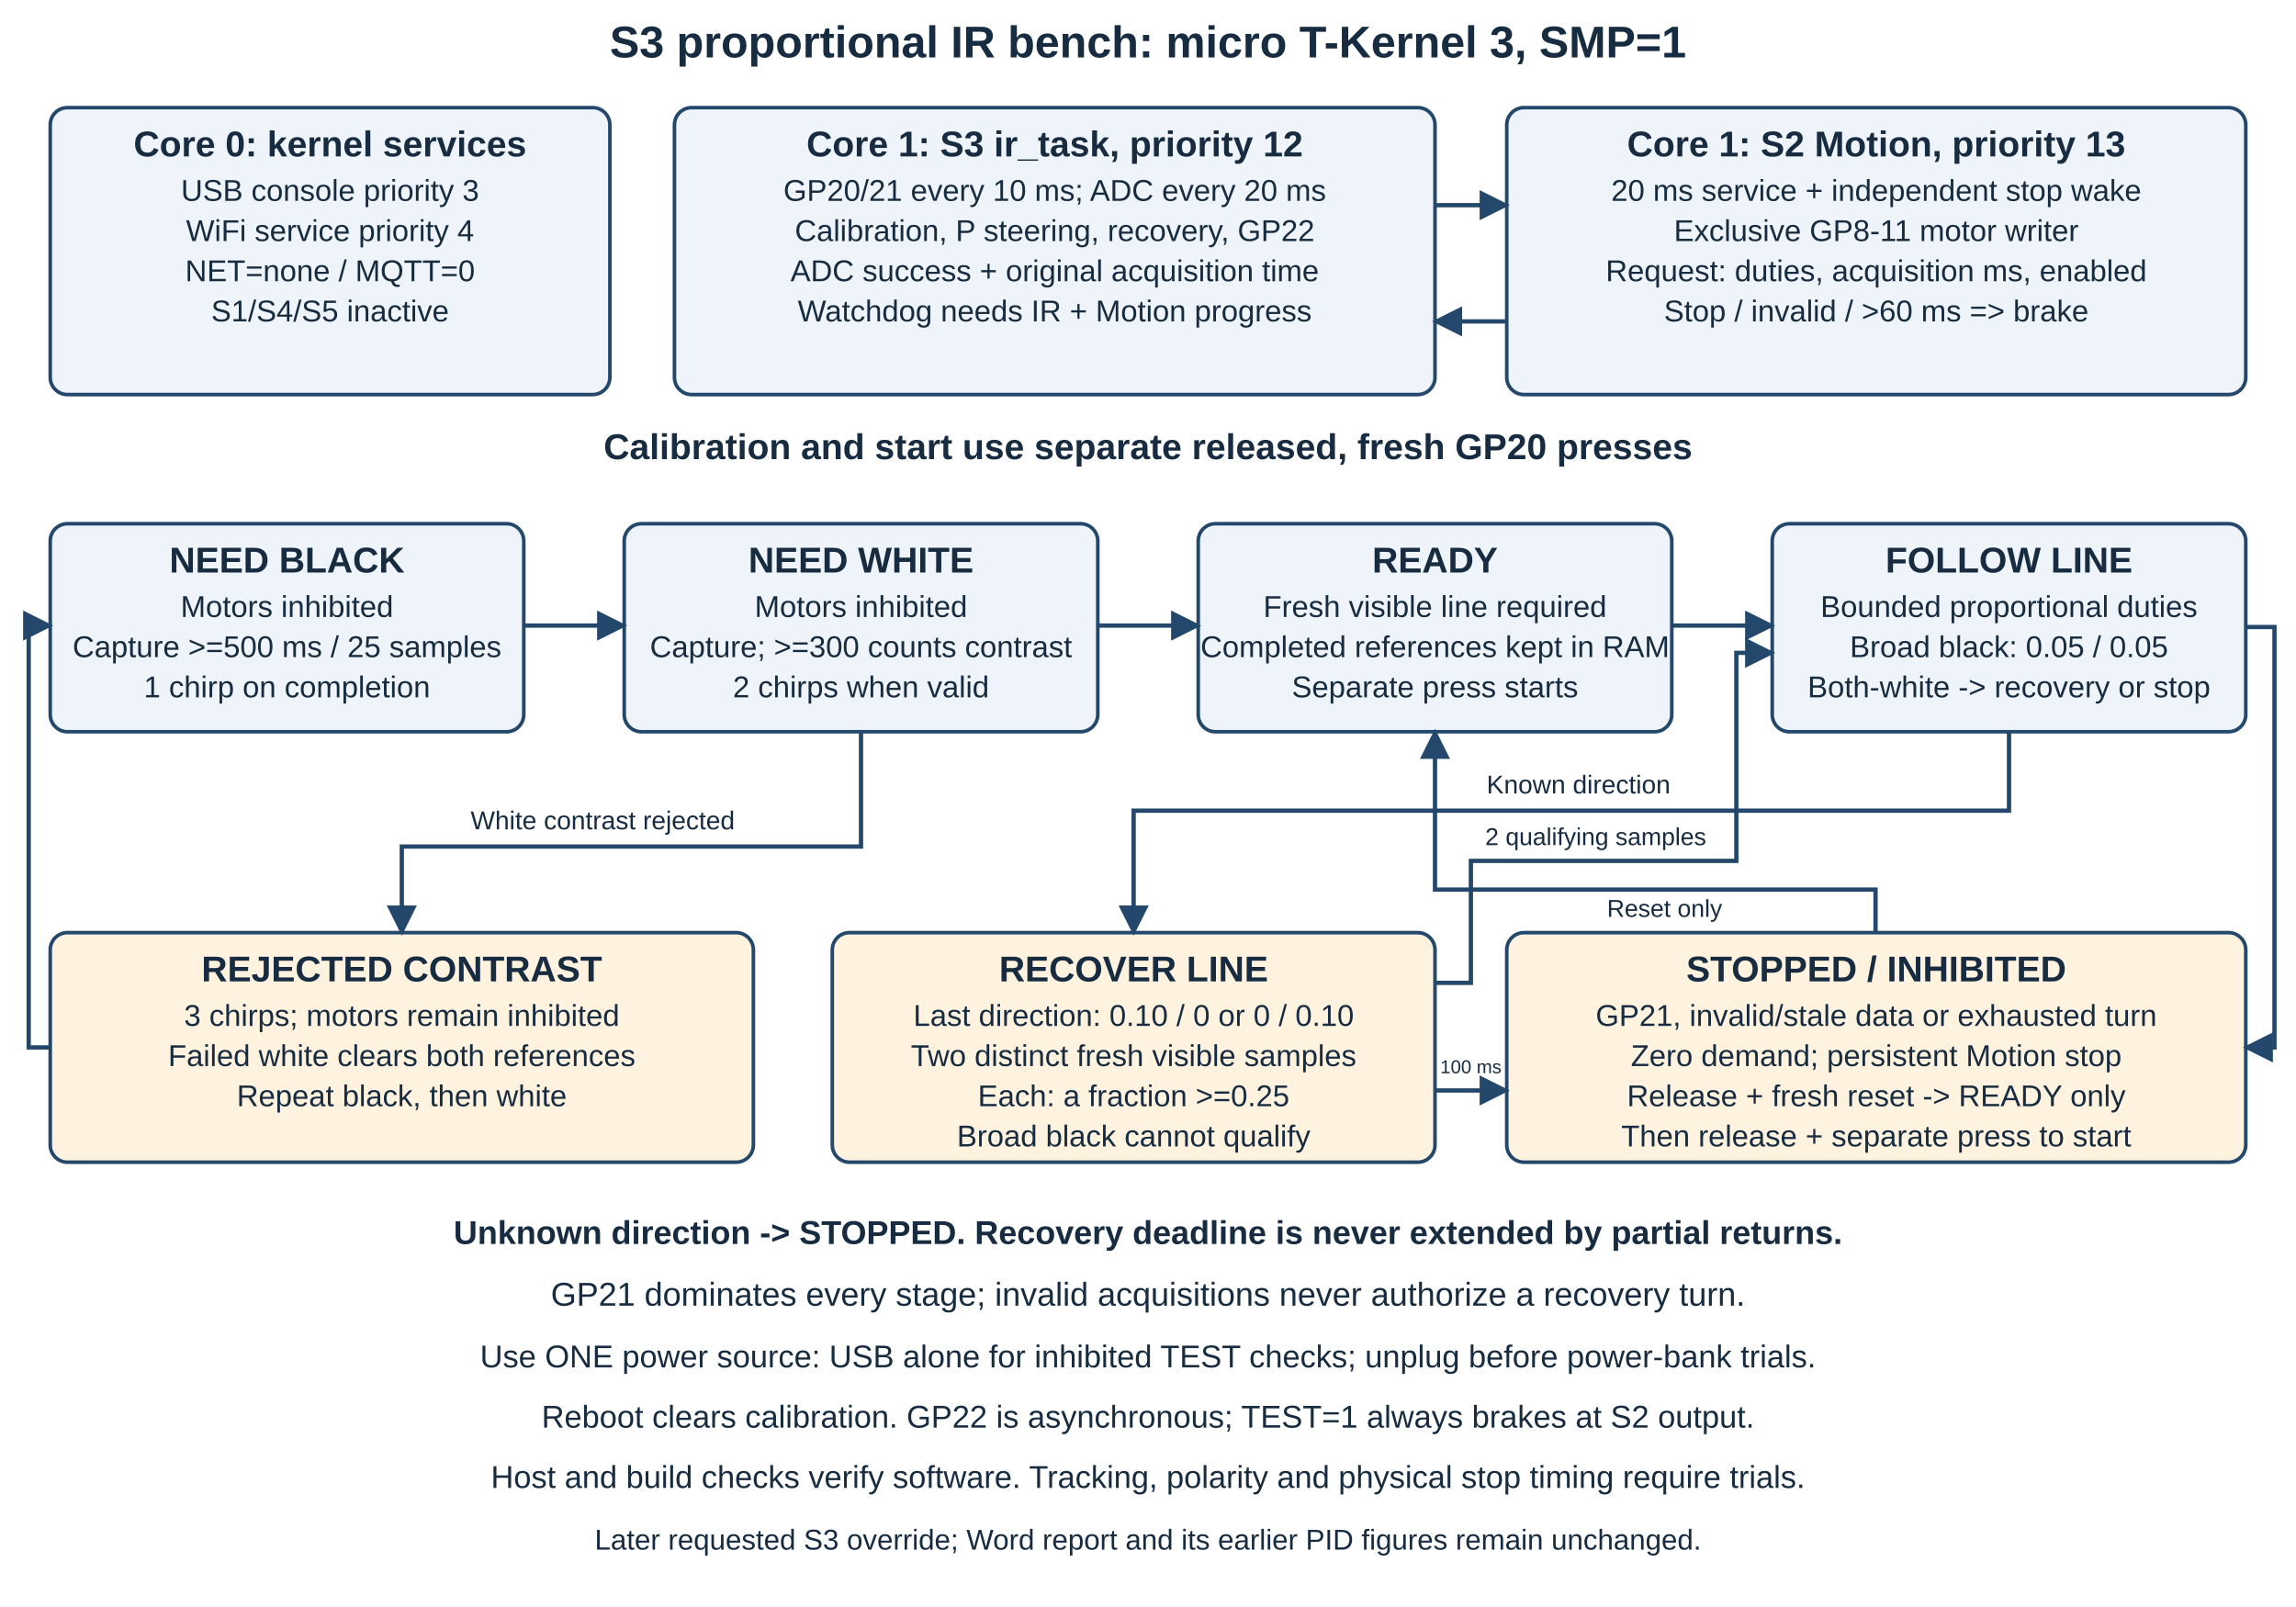
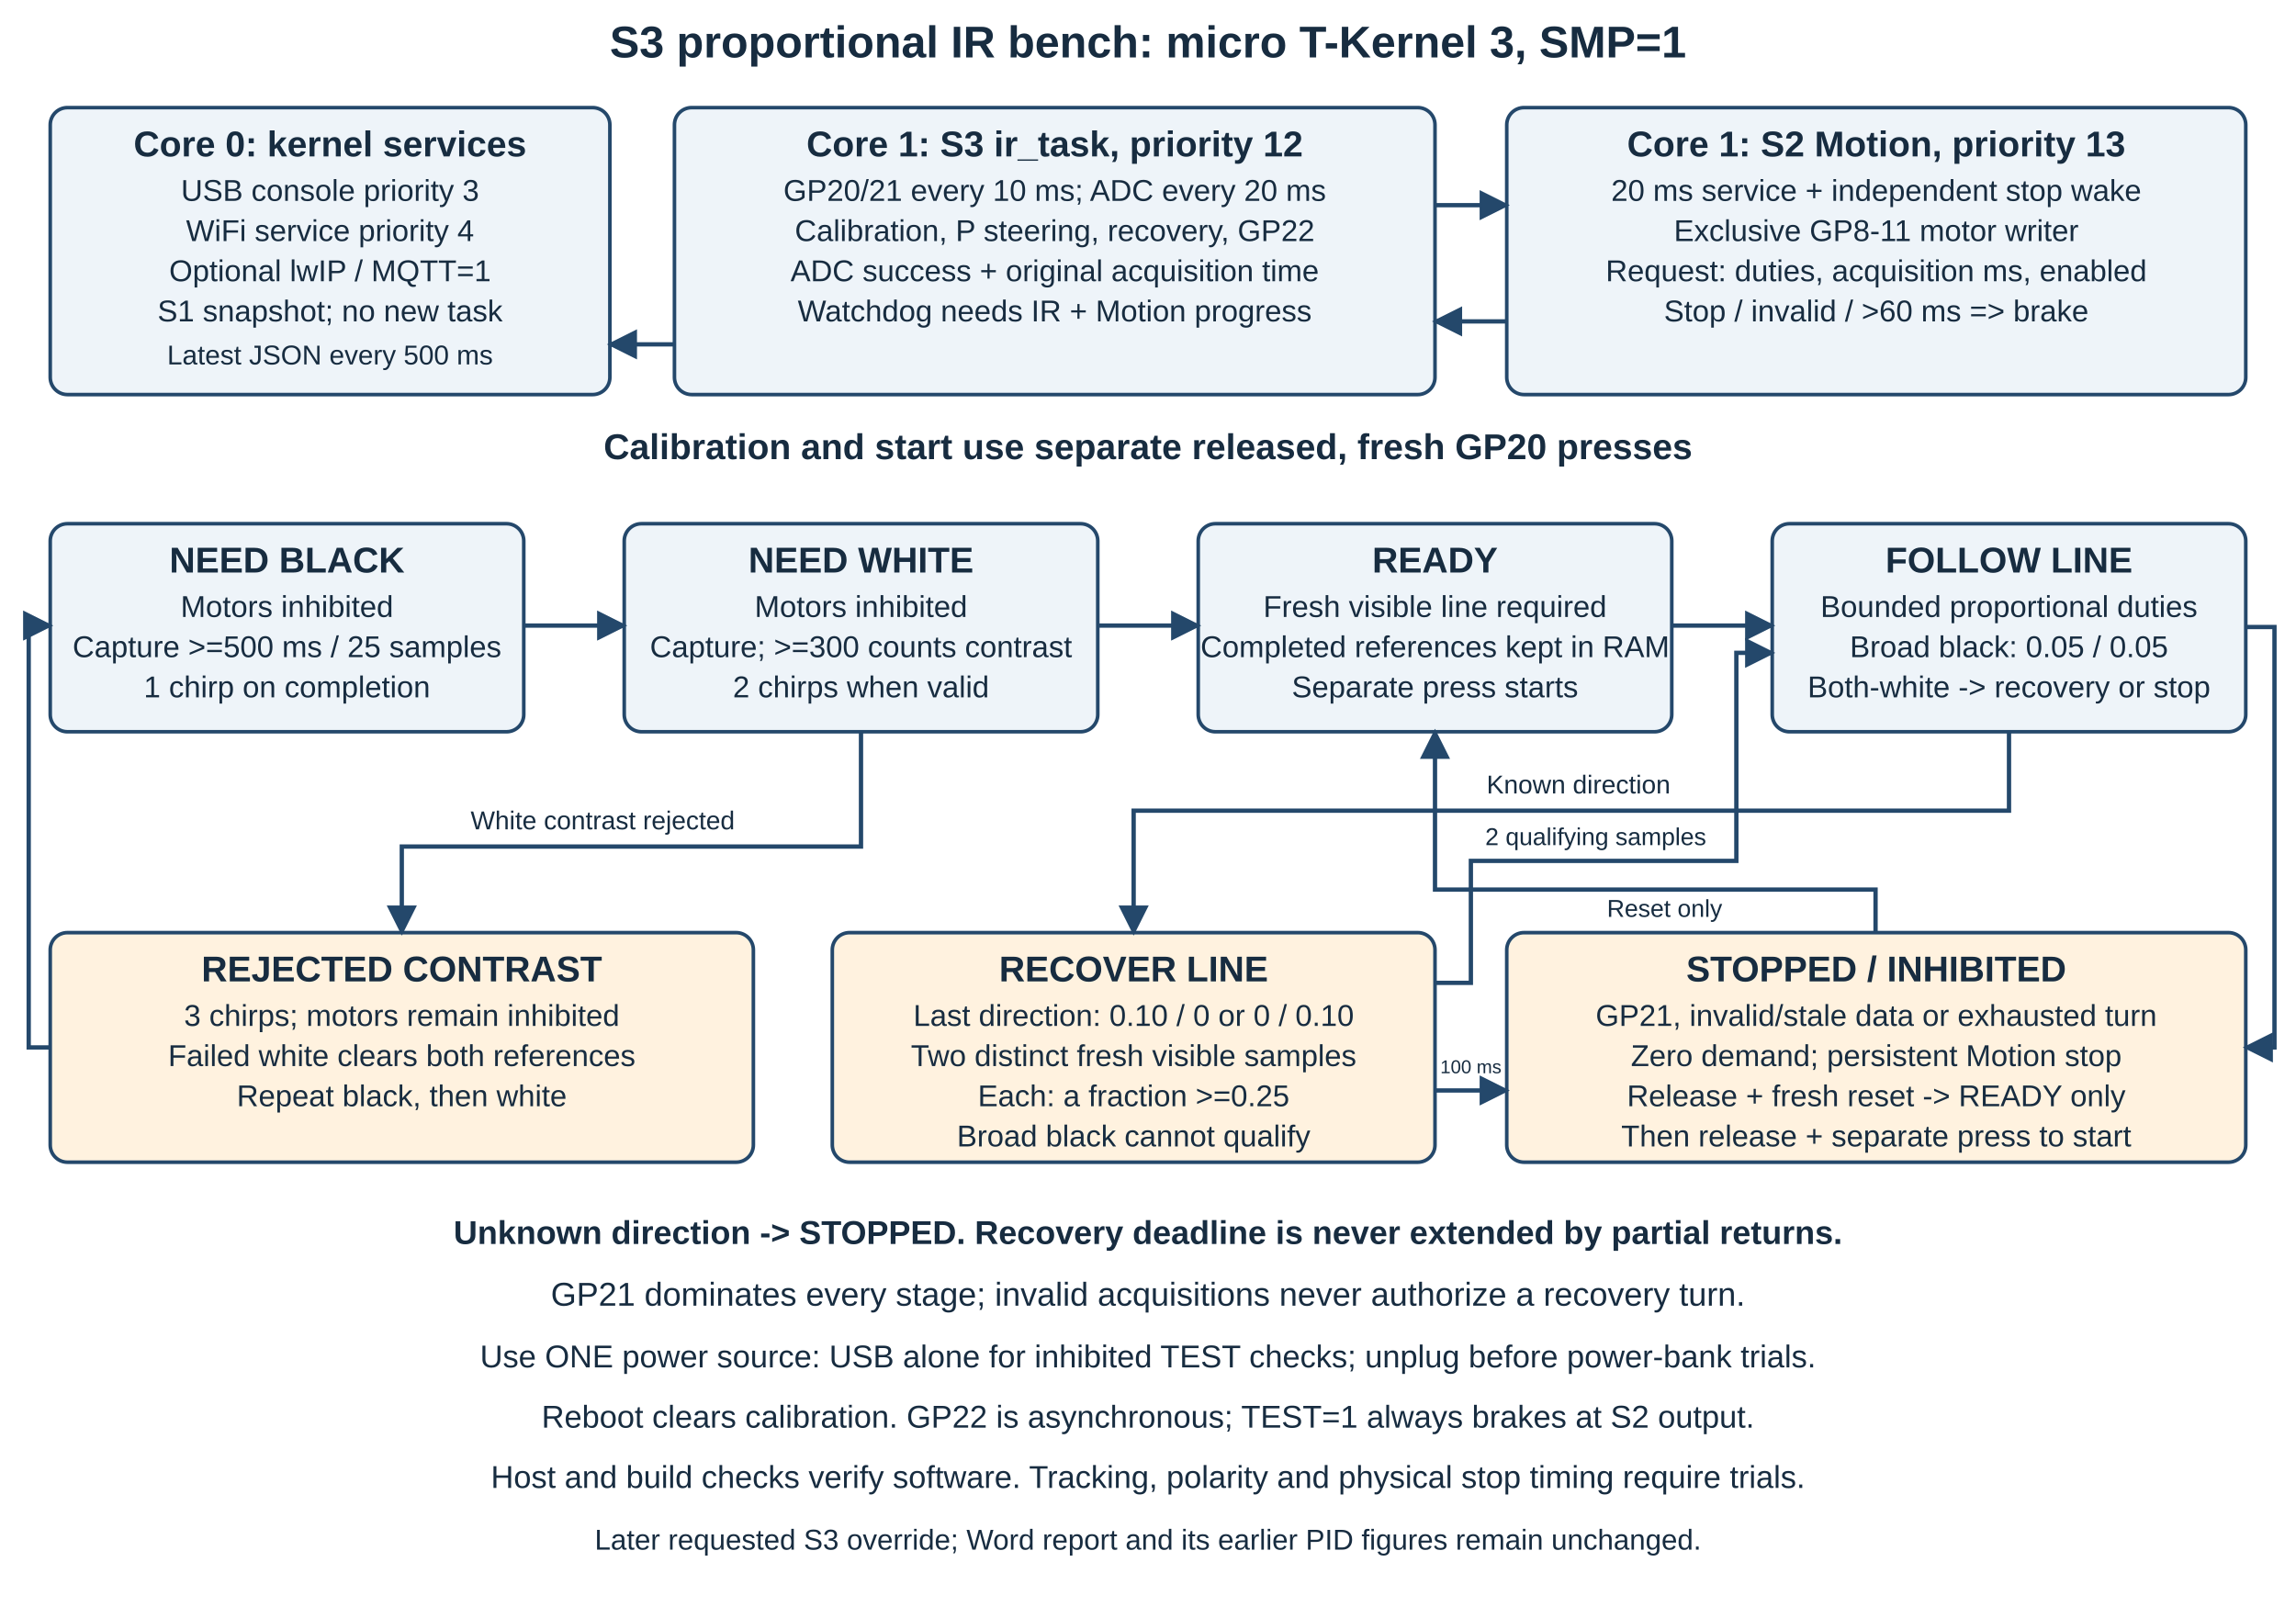
<svg xmlns="http://www.w3.org/2000/svg" width="1600" height="1120" viewBox="0 0 1600 1120">
  <defs>
    <marker id="arrow" viewBox="0 0 10 10" refX="9" refY="5" markerWidth="7" markerHeight="7" orient="auto">
      <path d="M0 0L10 5L0 10Z" fill="#24486b" />
    </marker>
  </defs>
  <rect width="1600" height="1120" fill="white" />
  <text x="800" y="40" text-anchor="middle" font-family="Arial, sans-serif" font-size="31" fill="#172c40" font-weight="bold">S3 proportional IR bench: micro T-Kernel 3, SMP=1</text>
  <rect x="35" y="75" width="390" height="200" rx="12" fill="#eef4f9" stroke="#24486b" stroke-width="2.5" />
  <text x="230.0" y="109" text-anchor="middle" font-family="Arial, sans-serif" font-size="25" fill="#172c40" font-weight="bold">Core 0: kernel services</text>
  <text x="230.0" y="140" text-anchor="middle" font-family="Arial, sans-serif" font-size="21" fill="#172c40">USB console priority 3</text>
  <text x="230.0" y="168" text-anchor="middle" font-family="Arial, sans-serif" font-size="21" fill="#172c40">WiFi service priority 4</text>
-   <text x="230.0" y="196" text-anchor="middle" font-family="Arial, sans-serif" font-size="21" fill="#172c40">NET=none / MQTT=0</text>
-   <text x="230.0" y="224" text-anchor="middle" font-family="Arial, sans-serif" font-size="21" fill="#172c40">S1/S4/S5 inactive</text>
+   <text x="230.0" y="196" text-anchor="middle" font-family="Arial, sans-serif" font-size="21" fill="#172c40">Optional lwIP / MQTT=1</text>
+   <text x="230.0" y="224" text-anchor="middle" font-family="Arial, sans-serif" font-size="21" fill="#172c40">S1 snapshot; no new task</text>
  <rect x="470" y="75" width="530" height="200" rx="12" fill="#eef4f9" stroke="#24486b" stroke-width="2.5" />
  <text x="735.0" y="109" text-anchor="middle" font-family="Arial, sans-serif" font-size="25" fill="#172c40" font-weight="bold">Core 1: S3 ir_task, priority 12</text>
  <text x="735.0" y="140" text-anchor="middle" font-family="Arial, sans-serif" font-size="21" fill="#172c40">GP20/21 every 10 ms; ADC every 20 ms</text>
  <text x="735.0" y="168" text-anchor="middle" font-family="Arial, sans-serif" font-size="21" fill="#172c40">Calibration, P steering, recovery, GP22</text>
  <text x="735.0" y="196" text-anchor="middle" font-family="Arial, sans-serif" font-size="21" fill="#172c40">ADC success + original acquisition time</text>
  <text x="735.0" y="224" text-anchor="middle" font-family="Arial, sans-serif" font-size="21" fill="#172c40">Watchdog needs IR + Motion progress</text>
  <rect x="1050" y="75" width="515" height="200" rx="12" fill="#eef4f9" stroke="#24486b" stroke-width="2.5" />
  <text x="1307.5" y="109" text-anchor="middle" font-family="Arial, sans-serif" font-size="25" fill="#172c40" font-weight="bold">Core 1: S2 Motion, priority 13</text>
  <text x="1307.5" y="140" text-anchor="middle" font-family="Arial, sans-serif" font-size="21" fill="#172c40">20 ms service + independent stop wake</text>
  <text x="1307.5" y="168" text-anchor="middle" font-family="Arial, sans-serif" font-size="21" fill="#172c40">Exclusive GP8-11 motor writer</text>
  <text x="1307.5" y="196" text-anchor="middle" font-family="Arial, sans-serif" font-size="21" fill="#172c40">Request: duties, acquisition ms, enabled</text>
  <text x="1307.5" y="224" text-anchor="middle" font-family="Arial, sans-serif" font-size="21" fill="#172c40">Stop / invalid / &gt;60 ms =&gt; brake</text>
  <path d="M1000 143H1050" fill="none" stroke="#24486b" stroke-width="3" marker-end="url(#arrow)" />
  <path d="M1050 224H1000" fill="none" stroke="#24486b" stroke-width="3" marker-end="url(#arrow)" />
+   <text x="230" y="254" text-anchor="middle" font-family="Arial, sans-serif" font-size="19" fill="#172c40">Latest JSON every 500 ms</text>
+   <path d="M470 240H425" fill="none" stroke="#24486b" stroke-width="3" marker-end="url(#arrow)" />
  <text x="800" y="320" text-anchor="middle" font-family="Arial, sans-serif" font-size="25" fill="#172c40" font-weight="bold">Calibration and start use separate released, fresh GP20 presses</text>
  <rect x="35" y="365" width="330" height="145" rx="12" fill="#eef4f9" stroke="#24486b" stroke-width="2.5" />
  <text x="200.0" y="399" text-anchor="middle" font-family="Arial, sans-serif" font-size="25" fill="#172c40" font-weight="bold">NEED BLACK</text>
  <text x="200.0" y="430" text-anchor="middle" font-family="Arial, sans-serif" font-size="21" fill="#172c40">Motors inhibited</text>
  <text x="200.0" y="458" text-anchor="middle" font-family="Arial, sans-serif" font-size="21" fill="#172c40">Capture &gt;=500 ms / 25 samples</text>
  <text x="200.0" y="486" text-anchor="middle" font-family="Arial, sans-serif" font-size="21" fill="#172c40">1 chirp on completion</text>
  <rect x="435" y="365" width="330" height="145" rx="12" fill="#eef4f9" stroke="#24486b" stroke-width="2.5" />
  <text x="600.0" y="399" text-anchor="middle" font-family="Arial, sans-serif" font-size="25" fill="#172c40" font-weight="bold">NEED WHITE</text>
  <text x="600.0" y="430" text-anchor="middle" font-family="Arial, sans-serif" font-size="21" fill="#172c40">Motors inhibited</text>
  <text x="600.0" y="458" text-anchor="middle" font-family="Arial, sans-serif" font-size="21" fill="#172c40">Capture; &gt;=300 counts contrast</text>
  <text x="600.0" y="486" text-anchor="middle" font-family="Arial, sans-serif" font-size="21" fill="#172c40">2 chirps when valid</text>
  <rect x="835" y="365" width="330" height="145" rx="12" fill="#eef4f9" stroke="#24486b" stroke-width="2.5" />
  <text x="1000.0" y="399" text-anchor="middle" font-family="Arial, sans-serif" font-size="25" fill="#172c40" font-weight="bold">READY</text>
  <text x="1000.0" y="430" text-anchor="middle" font-family="Arial, sans-serif" font-size="21" fill="#172c40">Fresh visible line required</text>
  <text x="1000.0" y="458" text-anchor="middle" font-family="Arial, sans-serif" font-size="21" fill="#172c40">Completed references kept in RAM</text>
  <text x="1000.0" y="486" text-anchor="middle" font-family="Arial, sans-serif" font-size="21" fill="#172c40">Separate press starts</text>
  <rect x="1235" y="365" width="330" height="145" rx="12" fill="#eef4f9" stroke="#24486b" stroke-width="2.5" />
  <text x="1400.0" y="399" text-anchor="middle" font-family="Arial, sans-serif" font-size="25" fill="#172c40" font-weight="bold">FOLLOW LINE</text>
  <text x="1400.0" y="430" text-anchor="middle" font-family="Arial, sans-serif" font-size="21" fill="#172c40">Bounded proportional duties</text>
  <text x="1400.0" y="458" text-anchor="middle" font-family="Arial, sans-serif" font-size="21" fill="#172c40">Broad black: 0.05 / 0.05</text>
  <text x="1400.0" y="486" text-anchor="middle" font-family="Arial, sans-serif" font-size="21" fill="#172c40">Both-white -&gt; recovery or stop</text>
  <path d="M365 436H435" fill="none" stroke="#24486b" stroke-width="3" marker-end="url(#arrow)" />
  <path d="M765 436H835" fill="none" stroke="#24486b" stroke-width="3" marker-end="url(#arrow)" />
  <path d="M1165 436H1235" fill="none" stroke="#24486b" stroke-width="3" marker-end="url(#arrow)" />
  <rect x="35" y="650" width="490" height="160" rx="12" fill="#fff2df" stroke="#24486b" stroke-width="2.5" />
  <text x="280.0" y="684" text-anchor="middle" font-family="Arial, sans-serif" font-size="25" fill="#172c40" font-weight="bold">REJECTED CONTRAST</text>
  <text x="280.0" y="715" text-anchor="middle" font-family="Arial, sans-serif" font-size="21" fill="#172c40">3 chirps; motors remain inhibited</text>
  <text x="280.0" y="743" text-anchor="middle" font-family="Arial, sans-serif" font-size="21" fill="#172c40">Failed white clears both references</text>
  <text x="280.0" y="771" text-anchor="middle" font-family="Arial, sans-serif" font-size="21" fill="#172c40">Repeat black, then white</text>
  <rect x="580" y="650" width="420" height="160" rx="12" fill="#fff2df" stroke="#24486b" stroke-width="2.5" />
  <text x="790.0" y="684" text-anchor="middle" font-family="Arial, sans-serif" font-size="25" fill="#172c40" font-weight="bold">RECOVER LINE</text>
  <text x="790.0" y="715" text-anchor="middle" font-family="Arial, sans-serif" font-size="21" fill="#172c40">Last direction: 0.10 / 0 or 0 / 0.10</text>
  <text x="790.0" y="743" text-anchor="middle" font-family="Arial, sans-serif" font-size="21" fill="#172c40">Two distinct fresh visible samples</text>
  <text x="790.0" y="771" text-anchor="middle" font-family="Arial, sans-serif" font-size="21" fill="#172c40">Each: a fraction &gt;=0.25</text>
  <text x="790.0" y="799" text-anchor="middle" font-family="Arial, sans-serif" font-size="21" fill="#172c40">Broad black cannot qualify</text>
  <rect x="1050" y="650" width="515" height="160" rx="12" fill="#fff2df" stroke="#24486b" stroke-width="2.5" />
  <text x="1307.5" y="684" text-anchor="middle" font-family="Arial, sans-serif" font-size="25" fill="#172c40" font-weight="bold">STOPPED / INHIBITED</text>
  <text x="1307.5" y="715" text-anchor="middle" font-family="Arial, sans-serif" font-size="21" fill="#172c40">GP21, invalid/stale data or exhausted turn</text>
  <text x="1307.5" y="743" text-anchor="middle" font-family="Arial, sans-serif" font-size="21" fill="#172c40">Zero demand; persistent Motion stop</text>
  <text x="1307.5" y="771" text-anchor="middle" font-family="Arial, sans-serif" font-size="21" fill="#172c40">Release + fresh reset -&gt; READY only</text>
  <text x="1307.5" y="799" text-anchor="middle" font-family="Arial, sans-serif" font-size="21" fill="#172c40">Then release + separate press to start</text>
  <path d="M600 510V590H280V650" fill="none" stroke="#24486b" stroke-width="3" marker-end="url(#arrow)" />
  <text x="420" y="578" text-anchor="middle" font-family="Arial, sans-serif" font-size="18" fill="#172c40">White contrast rejected</text>
  <path d="M35 730H20V436H35" fill="none" stroke="#24486b" stroke-width="3" marker-end="url(#arrow)" />
  <path d="M1400 510V565H790V650" fill="none" stroke="#24486b" stroke-width="3" marker-end="url(#arrow)" />
  <text x="1100" y="553" text-anchor="middle" font-family="Arial, sans-serif" font-size="18" fill="#172c40">Known direction</text>
  <path d="M1000 685H1025V600H1210V455H1235" fill="none" stroke="#24486b" stroke-width="3" marker-end="url(#arrow)" />
  <text x="1112" y="589" text-anchor="middle" font-family="Arial, sans-serif" font-size="17" fill="#172c40">2 qualifying samples</text>
  <path d="M1000 760H1050" fill="none" stroke="#24486b" stroke-width="3" marker-end="url(#arrow)" />
  <text x="1025" y="748" text-anchor="middle" font-family="Arial, sans-serif" font-size="13" fill="#172c40">100 ms</text>
  <path d="M1565 437H1585V730H1565" fill="none" stroke="#24486b" stroke-width="3" marker-end="url(#arrow)" />
  <path d="M1307 650V620H1000V510" fill="none" stroke="#24486b" stroke-width="3" marker-end="url(#arrow)" />
  <text x="1160" y="639" text-anchor="middle" font-family="Arial, sans-serif" font-size="17" fill="#172c40">Reset only</text>
  <text x="800" y="867" text-anchor="middle" font-family="Arial, sans-serif" font-size="23" fill="#172c40" font-weight="bold">Unknown direction -&gt; STOPPED. Recovery deadline is never extended by partial returns.</text>
  <text x="800" y="910" text-anchor="middle" font-family="Arial, sans-serif" font-size="23" fill="#172c40">GP21 dominates every stage; invalid acquisitions never authorize a recovery turn.</text>
  <text x="800" y="953" text-anchor="middle" font-family="Arial, sans-serif" font-size="22" fill="#172c40">Use ONE power source: USB alone for inhibited TEST checks; unplug before power-bank trials.</text>
  <text x="800" y="995" text-anchor="middle" font-family="Arial, sans-serif" font-size="22" fill="#172c40">Reboot clears calibration. GP22 is asynchronous; TEST=1 always brakes at S2 output.</text>
  <text x="800" y="1037" text-anchor="middle" font-family="Arial, sans-serif" font-size="22" fill="#172c40">Host and build checks verify software. Tracking, polarity and physical stop timing require trials.</text>
  <text x="800" y="1080" text-anchor="middle" font-family="Arial, sans-serif" font-size="20" fill="#172c40">Later requested S3 override; Word report and its earlier PID figures remain unchanged.</text>
</svg>
